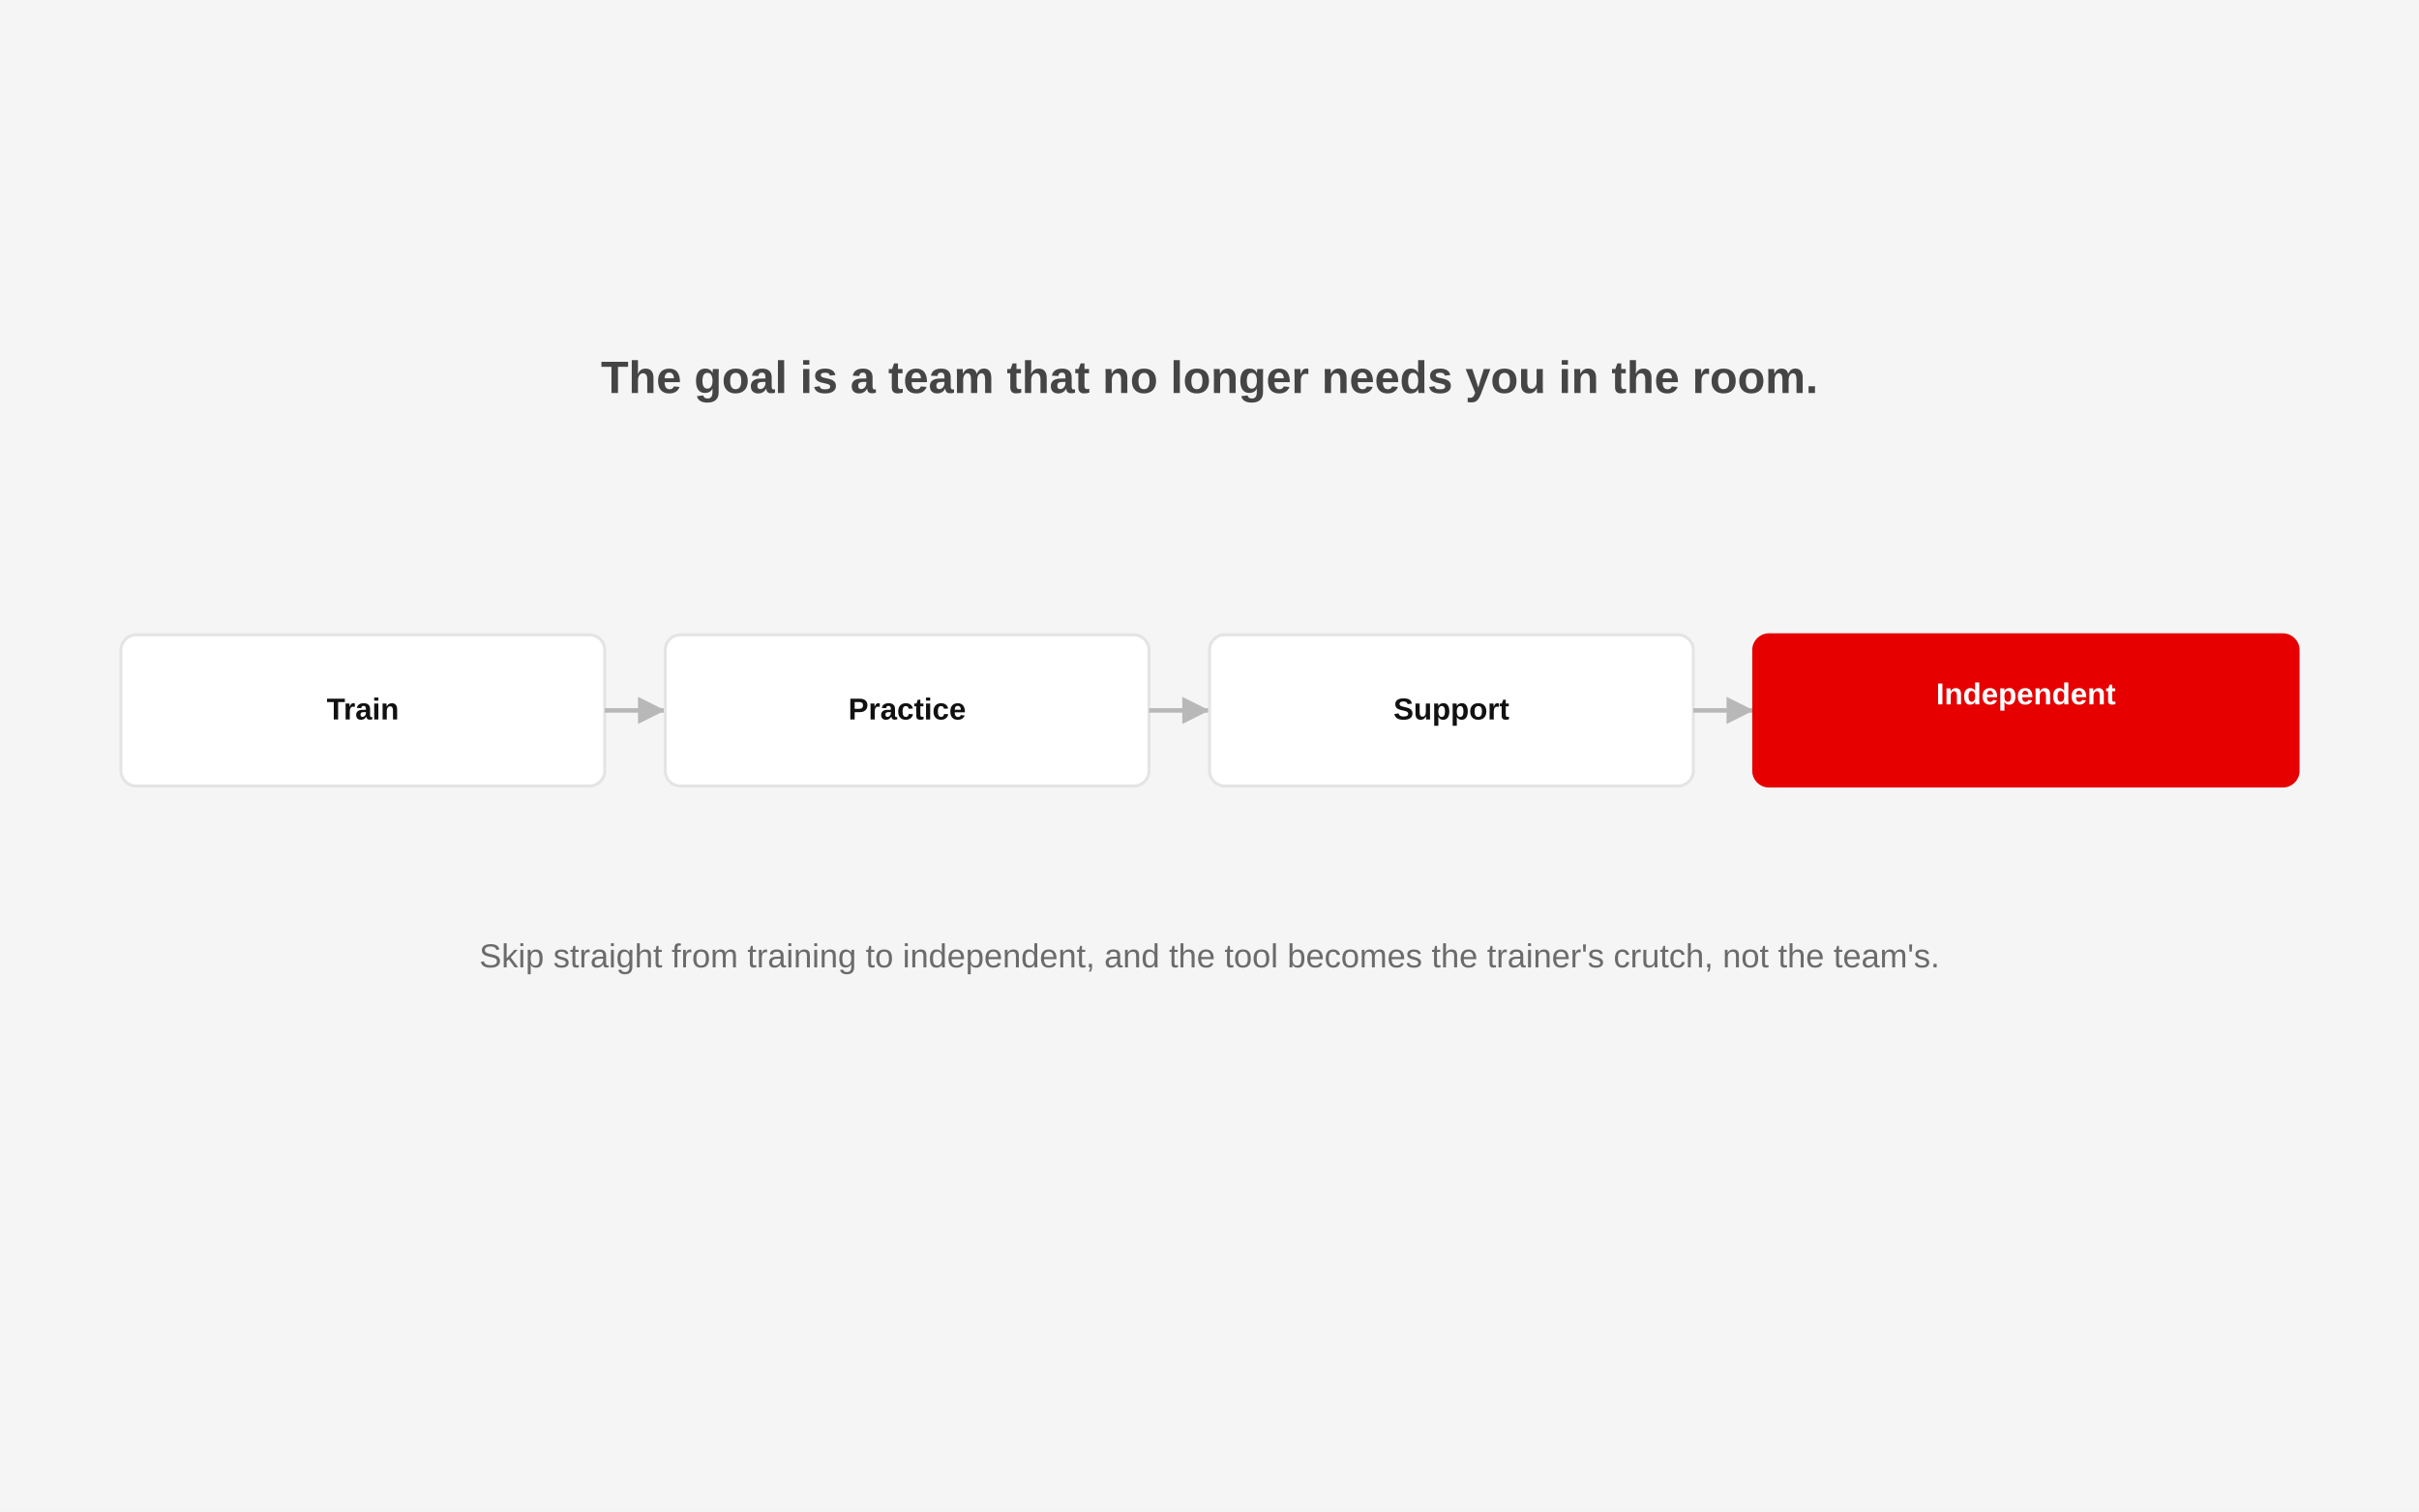
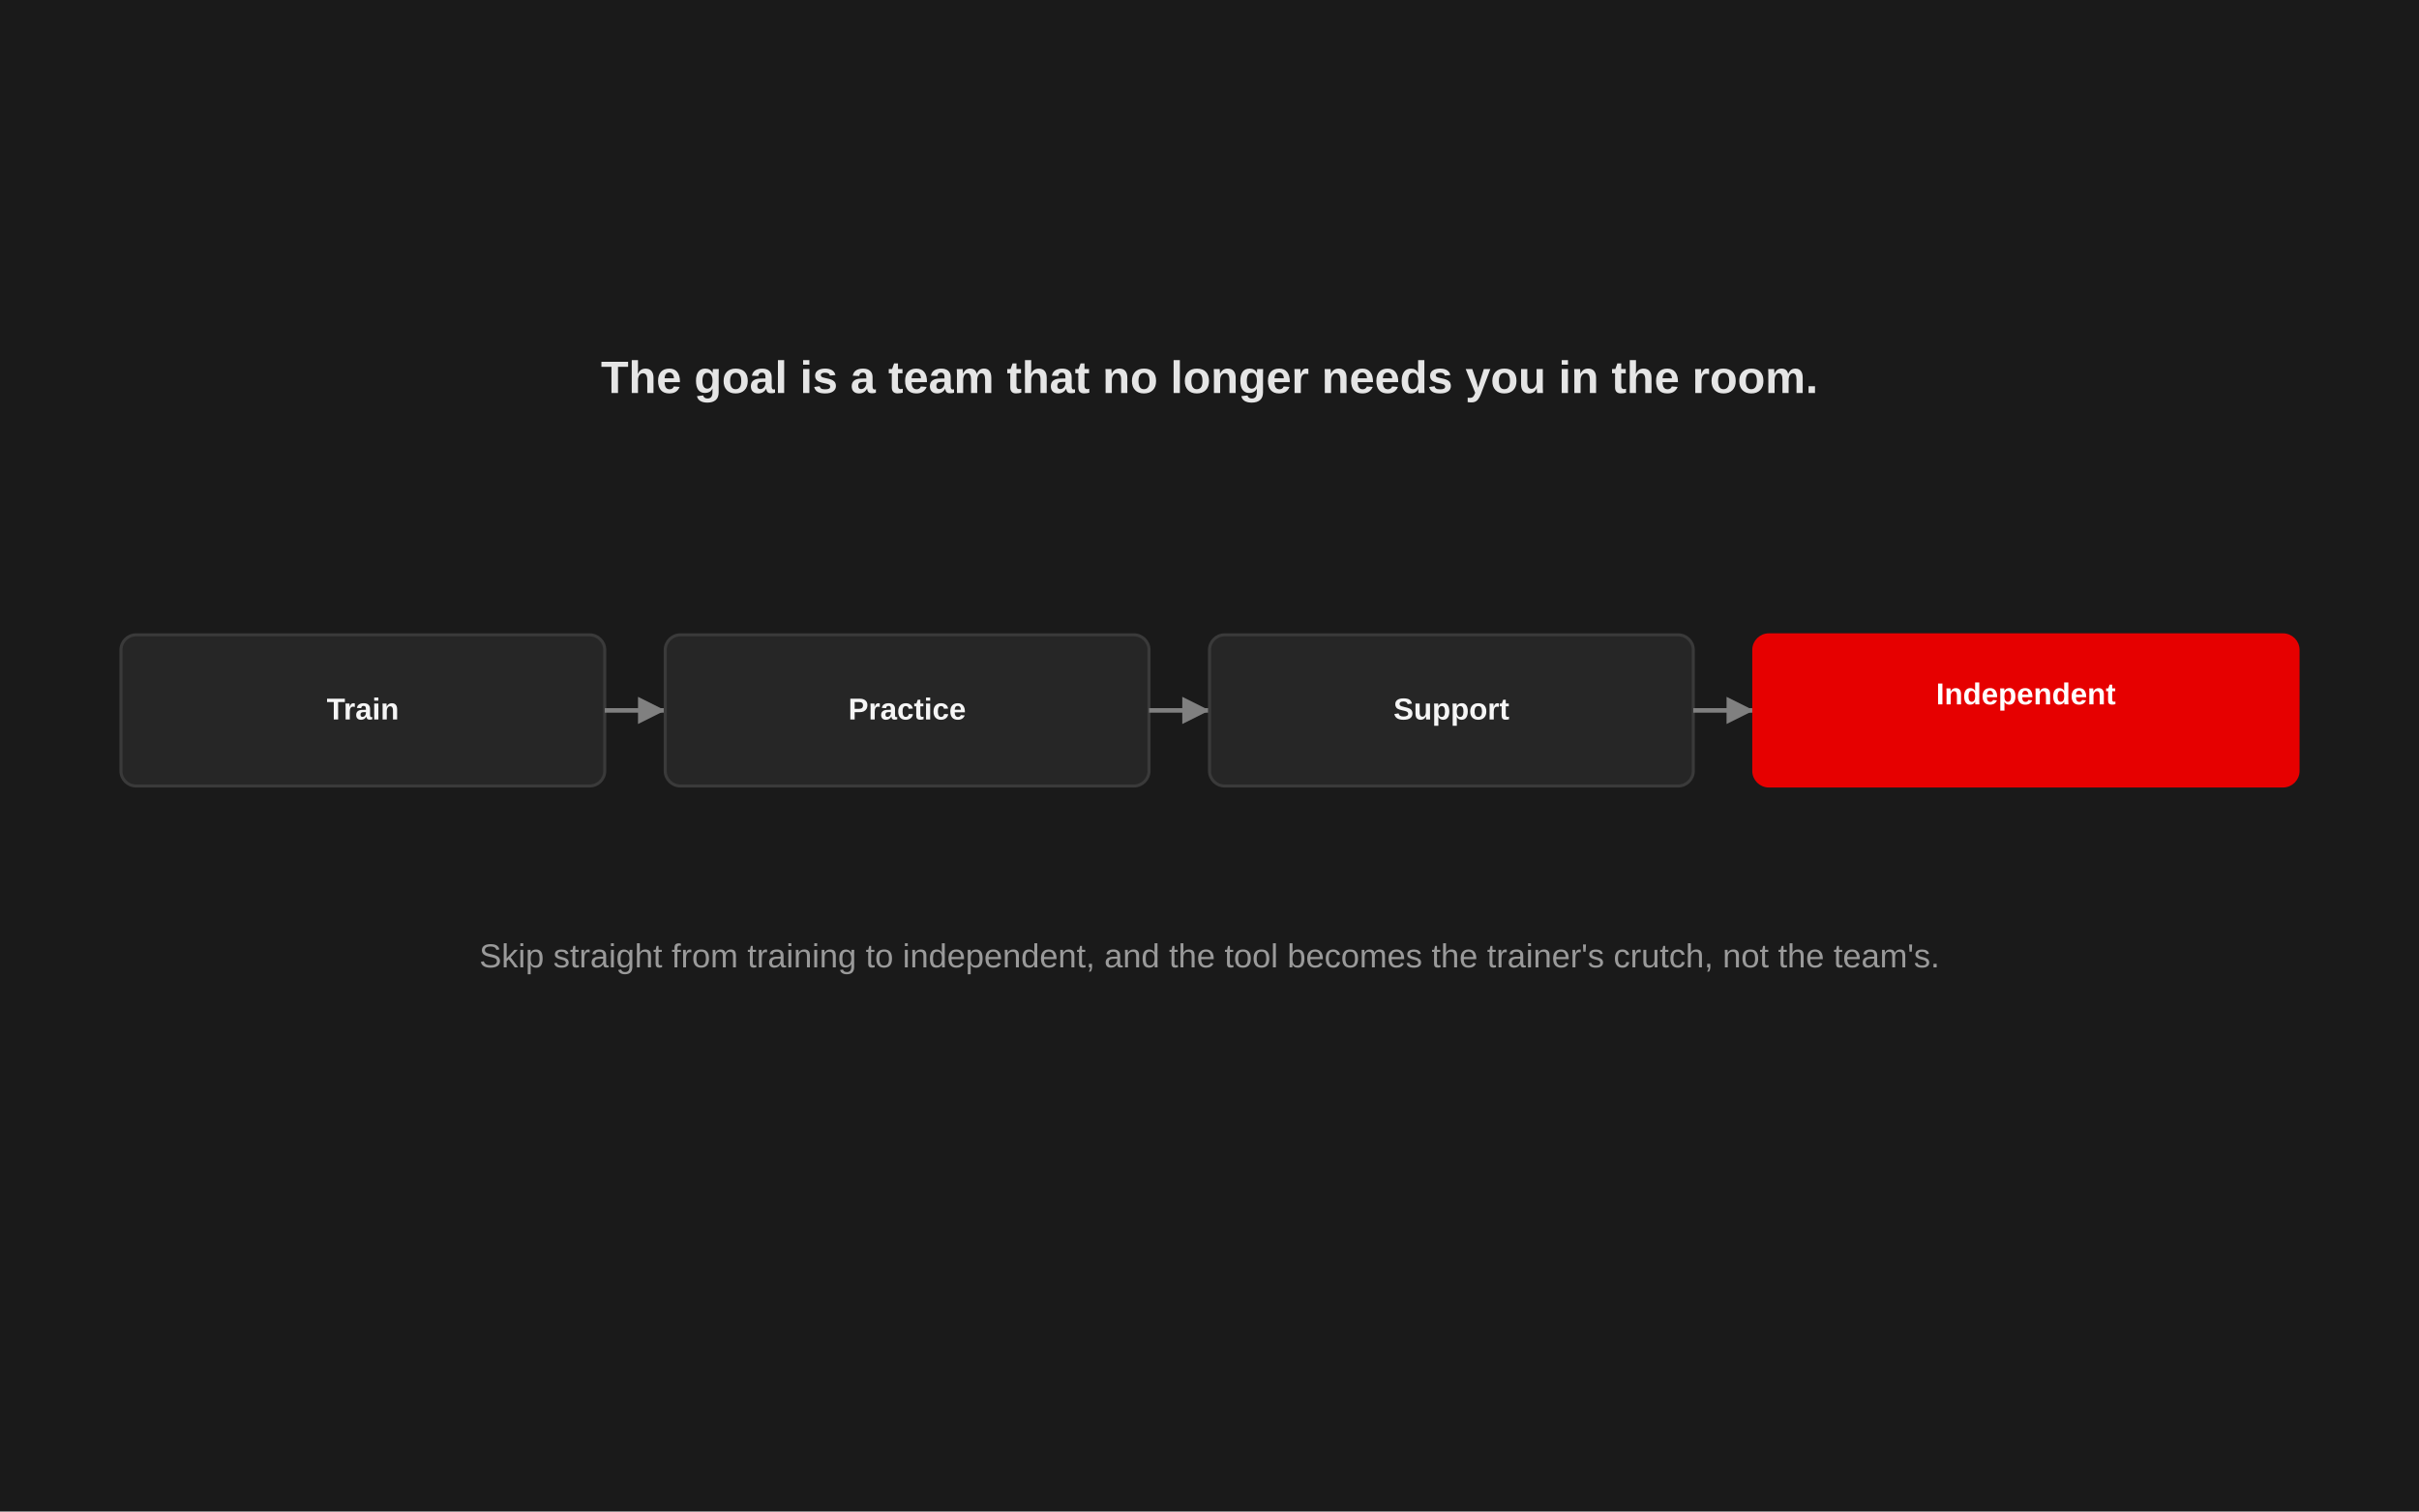
<svg xmlns="http://www.w3.org/2000/svg" viewBox="0 0 1600 1000" role="img" aria-labelledby="title desc">
-   <rect width="1600" height="1000" fill="#f5f5f5" />
-   <text x="800" y="260" text-anchor="middle" font-family="Arial, Helvetica, sans-serif" font-weight="700" font-size="30" fill="#454545">The goal is a team that no longer needs you in the room.</text>
+   <rect width="1600" height="1000" fill="#1a1a1a" />
+   <text x="800" y="260" text-anchor="middle" font-family="Arial, Helvetica, sans-serif" font-weight="700" font-size="30" fill="#e5e5e5">The goal is a team that no longer needs you in the room.</text>
  <defs>
    <marker id="ds-arrow" markerWidth="10" markerHeight="10" refX="6" refY="3" orient="auto" markerUnits="strokeWidth">
-       <path d="M0,0 L6,3 L0,6 Z" fill="#b8b8b8" />
+       <path d="M0,0 L6,3 L0,6 Z" fill="#808080" />
    </marker>
  </defs>
  <g font-family="Arial, Helvetica, sans-serif" font-weight="700" font-size="20" text-anchor="middle">
    <g>
-       <rect x="80" y="420" width="320" height="100" rx="10" fill="#ffffff" stroke="#e4e4e4" stroke-width="2" />
-       <text x="240" y="476" fill="#111111">Train</text>
+       <rect x="80" y="420" width="320" height="100" rx="10" fill="#262626" stroke="#3a3a3a" stroke-width="2" />
+       <text x="240" y="476" fill="#f5f5f5">Train</text>
    </g>
-     <path d="M 400 470 L 440 470" stroke="#b8b8b8" stroke-width="3" marker-end="url(#ds-arrow)" />
+     <path d="M 400 470 L 440 470" stroke="#808080" stroke-width="3" marker-end="url(#ds-arrow)" />
    <g>
-       <rect x="440" y="420" width="320" height="100" rx="10" fill="#ffffff" stroke="#e4e4e4" stroke-width="2" />
-       <text x="600" y="476" fill="#111111">Practice</text>
+       <rect x="440" y="420" width="320" height="100" rx="10" fill="#262626" stroke="#3a3a3a" stroke-width="2" />
+       <text x="600" y="476" fill="#f5f5f5">Practice</text>
    </g>
-     <path d="M 760 470 L 800 470" stroke="#b8b8b8" stroke-width="3" marker-end="url(#ds-arrow)" />
+     <path d="M 760 470 L 800 470" stroke="#808080" stroke-width="3" marker-end="url(#ds-arrow)" />
    <g>
-       <rect x="800" y="420" width="320" height="100" rx="10" fill="#ffffff" stroke="#e4e4e4" stroke-width="2" />
-       <text x="960" y="476" fill="#111111">Support</text>
+       <rect x="800" y="420" width="320" height="100" rx="10" fill="#262626" stroke="#3a3a3a" stroke-width="2" />
+       <text x="960" y="476" fill="#f5f5f5">Support</text>
    </g>
-     <path d="M 1120 470 L 1160 470" stroke="#b8b8b8" stroke-width="3" marker-end="url(#ds-arrow)" />
+     <path d="M 1120 470 L 1160 470" stroke="#808080" stroke-width="3" marker-end="url(#ds-arrow)" />
    <g>
      <rect x="1160" y="420" width="360" height="100" rx="10" fill="#e60000" stroke="#e60000" stroke-width="2" />
      <text x="1340" y="466" fill="#ffffff">Independent</text>
    </g>
  </g>
-   <text x="800" y="640" text-anchor="middle" font-family="Arial, Helvetica, sans-serif" font-size="22" fill="#6b6b6b">Skip straight from training to independent, and the tool becomes the trainer's crutch, not the team's.</text>
+   <text x="800" y="640" text-anchor="middle" font-family="Arial, Helvetica, sans-serif" font-size="22" fill="#9a9a9a">Skip straight from training to independent, and the tool becomes the trainer's crutch, not the team's.</text>
</svg>
